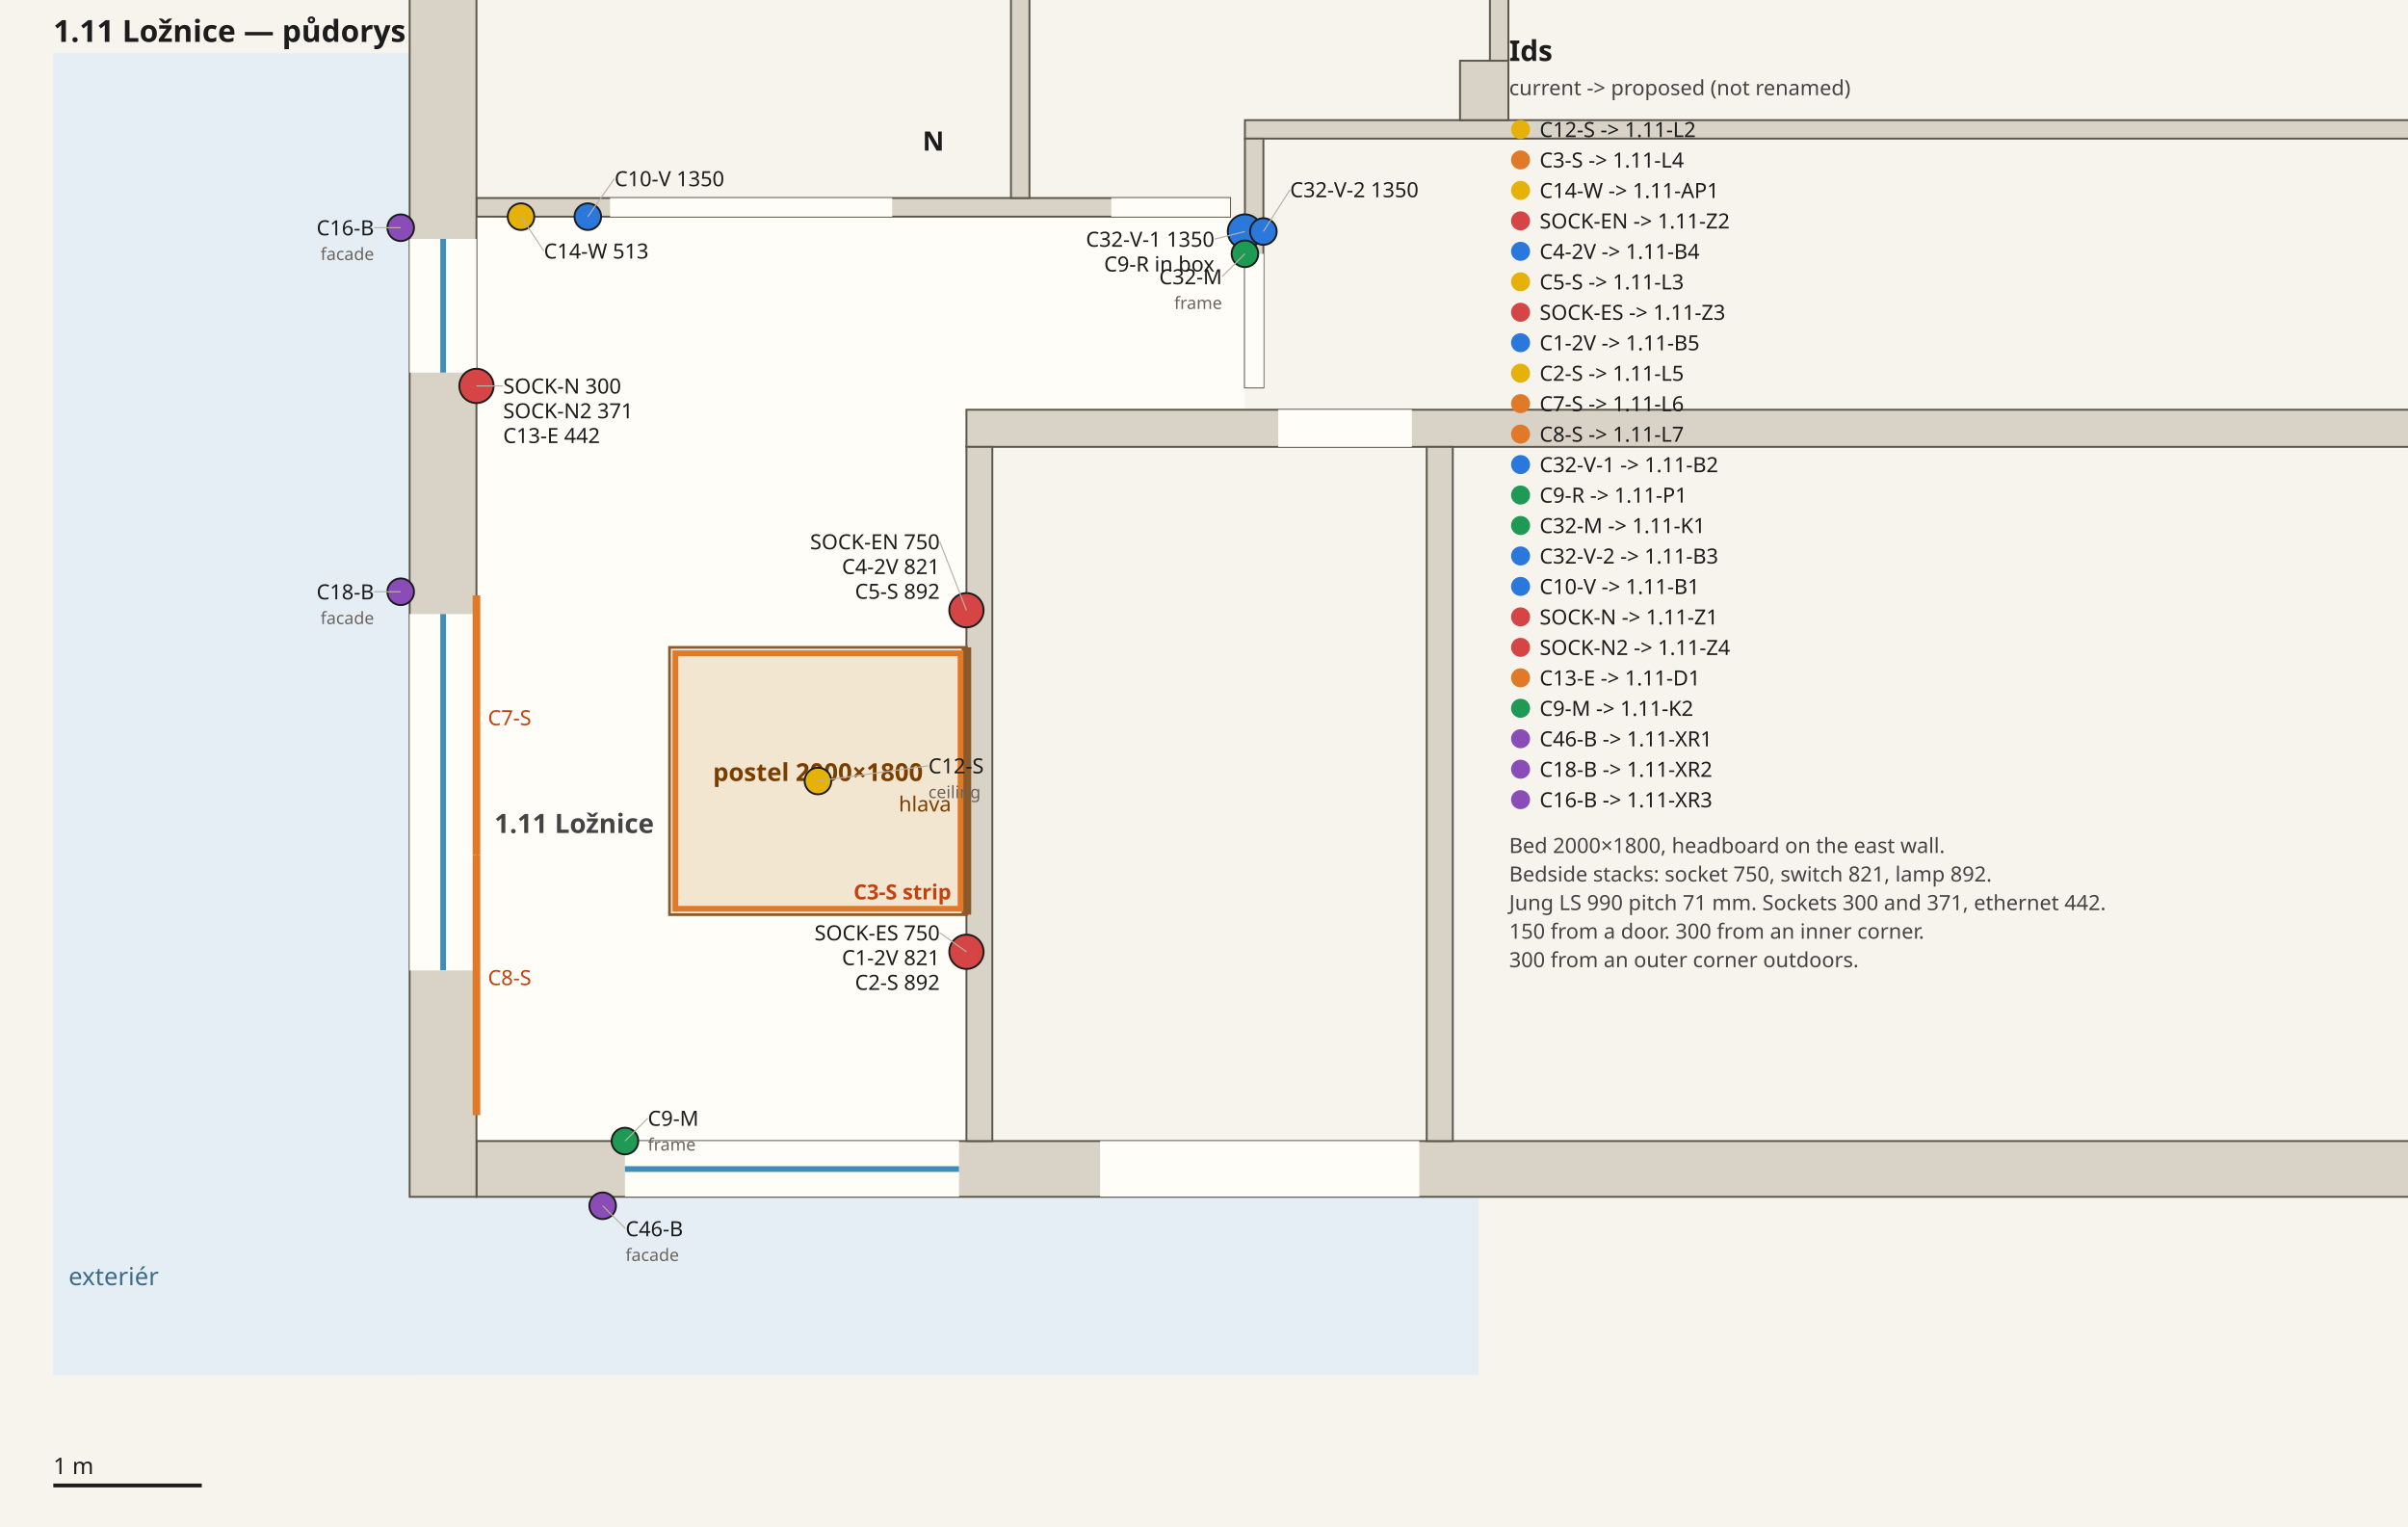
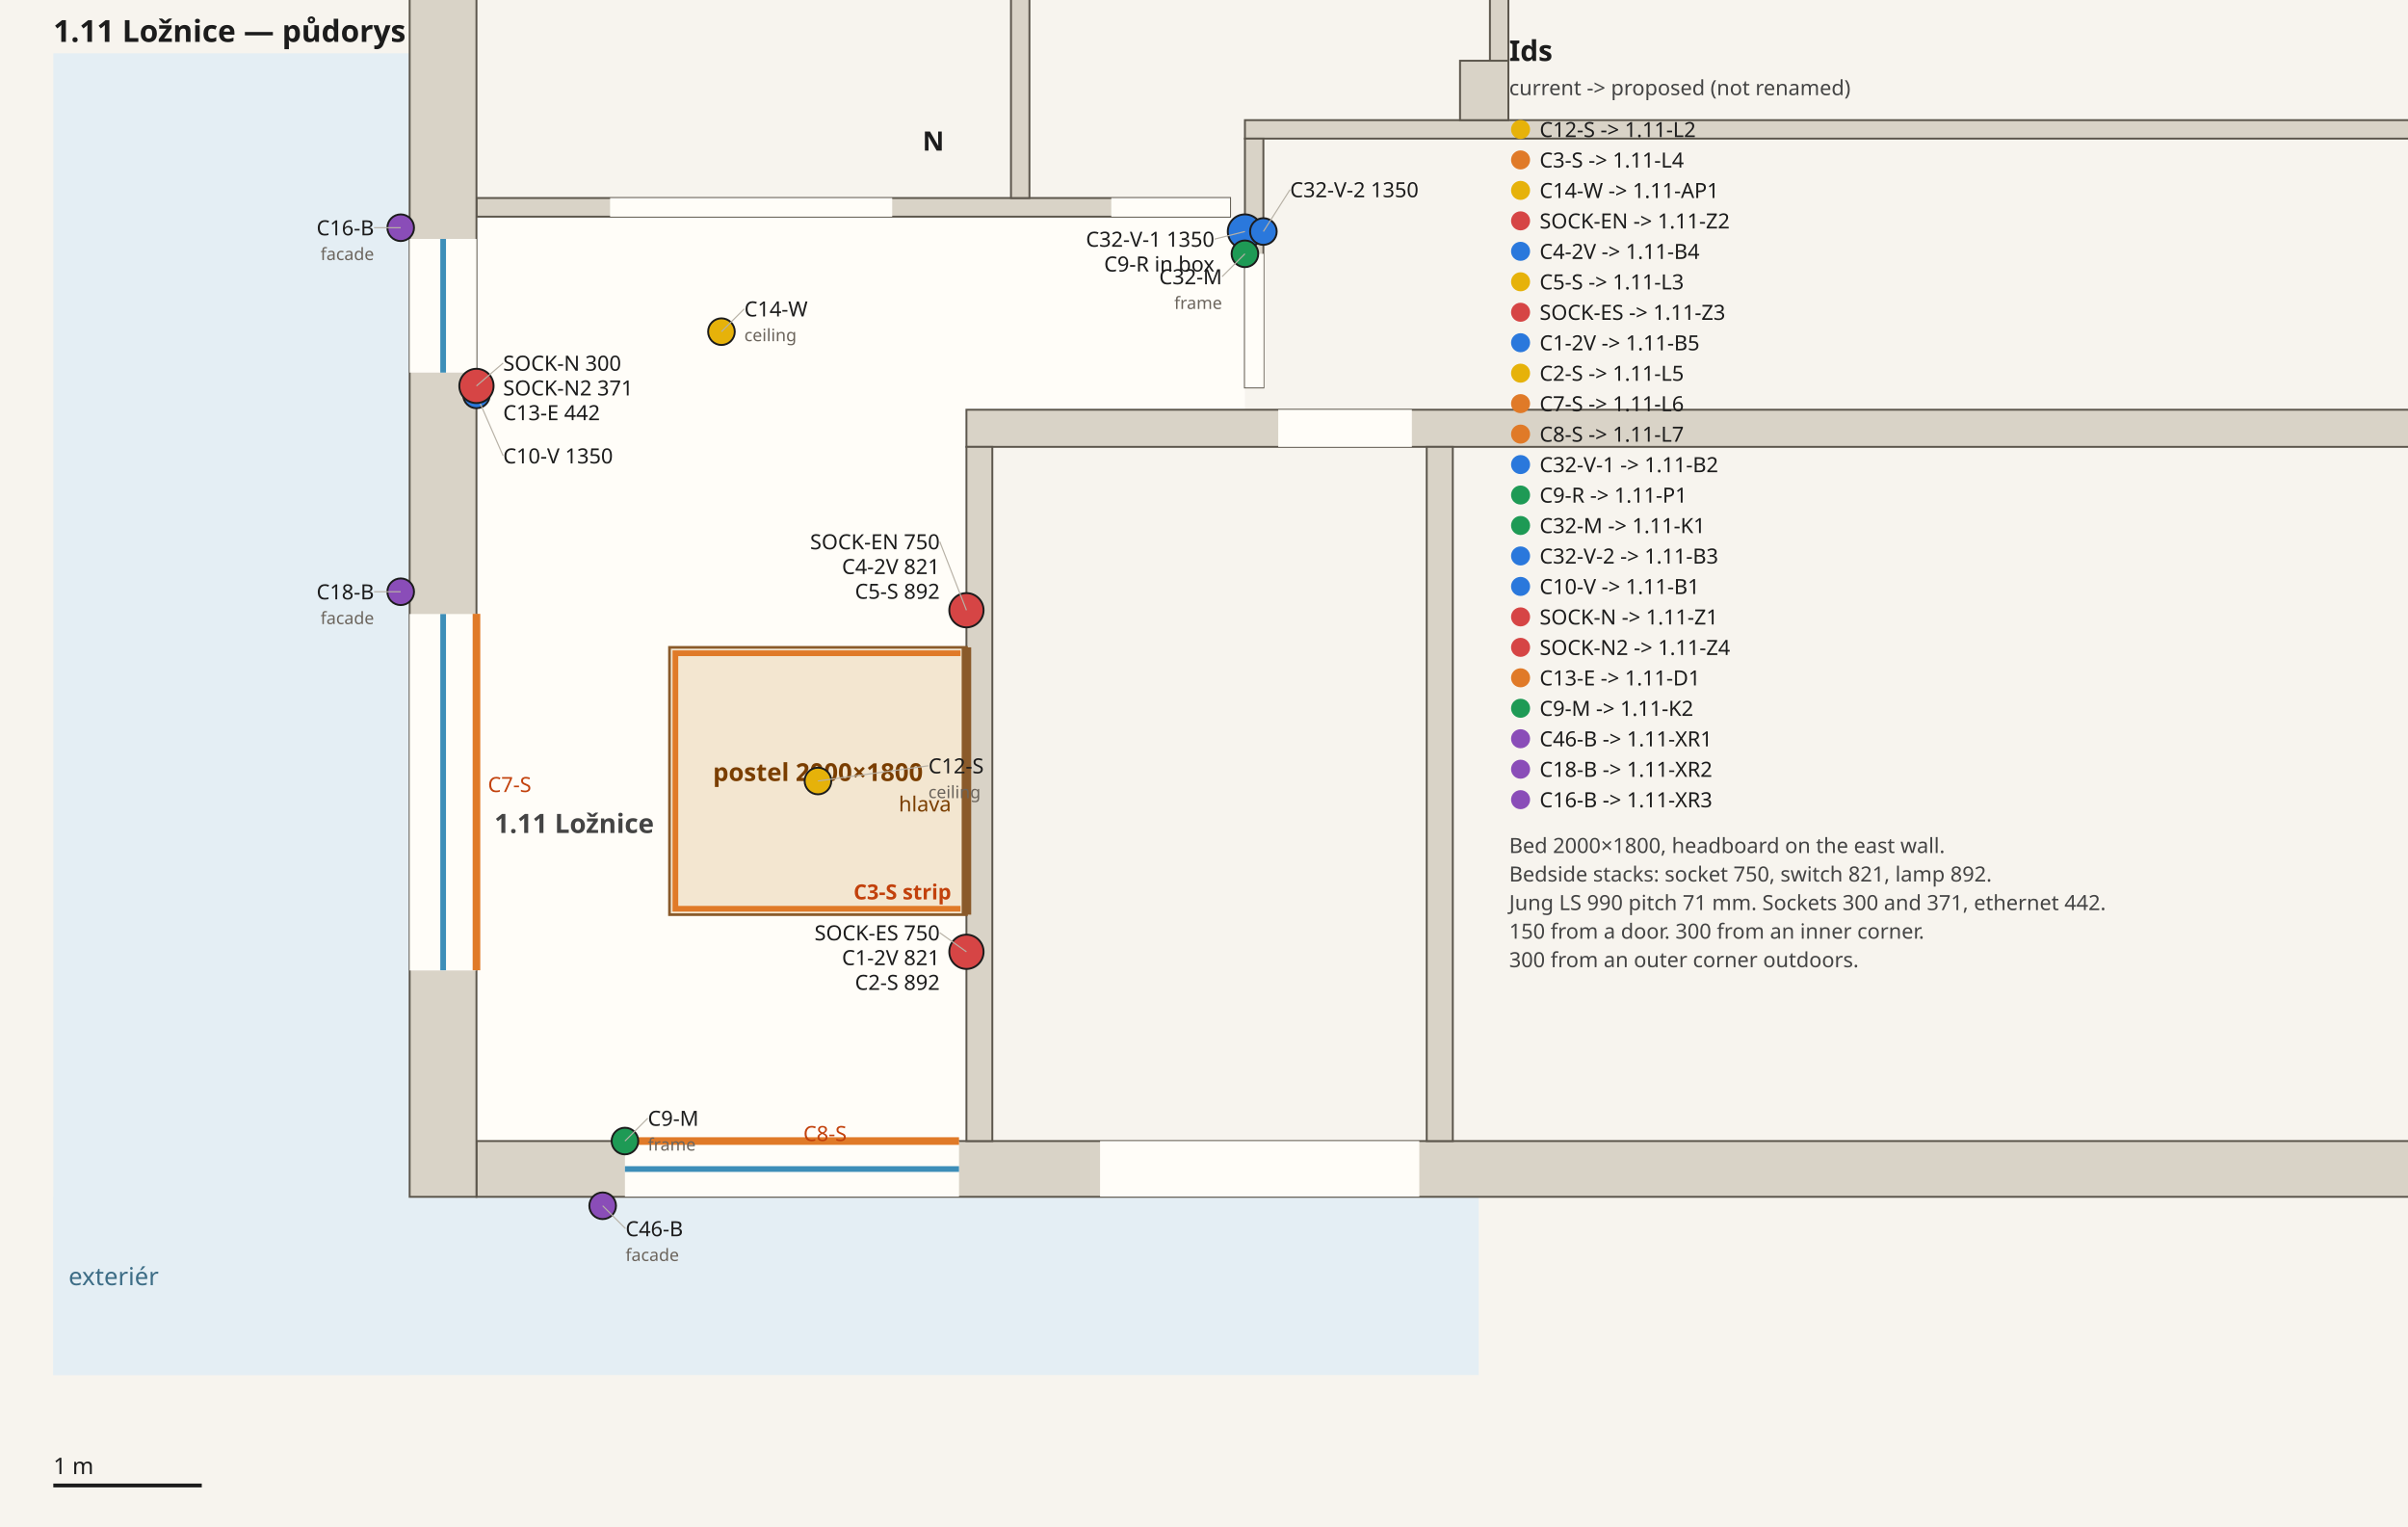
<svg xmlns="http://www.w3.org/2000/svg" width="1265" height="802" viewBox="0 0 1265 802" font-family="ui-sans-serif, sans-serif">
  <defs>
    <pattern id="gap" width="9" height="9" patternUnits="userSpaceOnUse" patternTransform="rotate(45)">
      <line x1="0" y1="0" x2="0" y2="9" stroke="#c4b49a" stroke-width="1.4" />
    </pattern>
    <pattern id="unfin" width="8" height="8" patternUnits="userSpaceOnUse" patternTransform="rotate(45)">
      <line x1="0" y1="0" x2="0" y2="8" stroke="#c47b2b" stroke-width="1.6" />
    </pattern>
  </defs>
  <rect width="1265" height="802" fill="#f7f4ee" />
  <rect x="28.0" y="28.0" width="187.2" height="694.2" fill="#e4eef4" />
  <rect x="28.0" y="628.6" width="748.8" height="93.6" fill="#e4eef4" />
  <text x="36" y="675" fill="#3d6d86" font-size="13">exteriér</text>
  <polygon points="250.3,599.3 507.7,599.3 507.7,215.2 654.0,215.2 654.0,113.8 250.3,113.8" fill="#fffdf8" stroke="none" />
  <polygon points="250.3,628.6 250.3,599.3 1580.2,599.3 1580.2,628.6" fill="#d9d3c7" stroke="#5c564c" stroke-width="1" />
  <polygon points="521.3,234.7 507.7,234.7 507.7,215.2 1584.1,215.2 1584.1,234.7" fill="#d9d3c7" stroke="#5c564c" stroke-width="1" />
  <polygon points="250.3,113.8 250.3,104.0 646.2,104.0 646.2,113.8" fill="#d9d3c7" stroke="#5c564c" stroke-width="1" />
  <polygon points="663.7,72.8 654.0,72.8 654.0,63.1 1324.8,63.1 1324.8,72.8" fill="#d9d3c7" stroke="#5c564c" stroke-width="1" />
  <polygon points="250.3,599.3 250.3,628.6 215.2,628.6 215.2,-100.7 250.3,-100.7" fill="#d9d3c7" stroke="#5c564c" stroke-width="1" />
  <polygon points="521.3,599.3 507.7,599.3 507.7,234.7 521.3,234.7" fill="#d9d3c7" stroke="#5c564c" stroke-width="1" />
  <polygon points="540.8,104.0 531.1,104.0 531.1,-100.7 540.8,-100.7" fill="#d9d3c7" stroke="#5c564c" stroke-width="1" />
  <polygon points="663.7,203.5 654.0,203.5 654.0,72.8 663.7,72.8" fill="#d9d3c7" stroke="#5c564c" stroke-width="1" />
  <polygon points="763.2,599.3 749.5,599.3 749.5,234.7 763.2,234.7" fill="#d9d3c7" stroke="#5c564c" stroke-width="1" />
  <polygon points="792.4,63.1 767.0,63.1 767.0,31.9 792.4,31.9" fill="#d9d3c7" stroke="#5c564c" stroke-width="1" />
  <polygon points="792.4,31.9 782.7,31.9 782.7,-100.7 792.4,-100.7" fill="#d9d3c7" stroke="#5c564c" stroke-width="1" />
  <rect x="215.2" y="322.5" width="35.1" height="187.2" fill="#fffdf8" stroke="none" />
  <line x1="232.8" y1="509.6" x2="232.8" y2="322.5" stroke="#3d8eb8" stroke-width="3" />
  <rect x="215.2" y="125.5" width="35.1" height="70.2" fill="#fffdf8" stroke="none" />
  <line x1="232.8" y1="195.7" x2="232.8" y2="125.5" stroke="#3d8eb8" stroke-width="3" />
  <rect x="320.5" y="104.0" width="148.2" height="9.8" fill="#fffdf8" stroke="none" />
  <rect x="328.3" y="599.3" width="175.5" height="29.2" fill="#fffdf8" stroke="none" />
  <line x1="328.3" y1="614.0" x2="503.8" y2="614.0" stroke="#3d8eb8" stroke-width="3" />
  <rect x="583.8" y="104.0" width="62.4" height="9.8" fill="#fffdf8" stroke="none" />
  <rect x="577.9" y="599.3" width="167.7" height="29.2" fill="#fffdf8" stroke="none" />
  <rect x="654.0" y="133.3" width="9.8" height="70.2" fill="#fffdf8" stroke="none" />
  <rect x="671.5" y="215.2" width="70.2" height="19.5" fill="#fffdf8" stroke="none" />
  <rect x="351.7" y="340.0" width="156.0" height="140.4" fill="#f3e6d0" stroke="#8a5a2a" stroke-width="1.4" />
  <line x1="507.7" y1="480.4" x2="507.7" y2="340.0" stroke="#8a5a2a" stroke-width="5" />
-   <rect x="354.8" y="343.1" width="149.8" height="134.2" fill="none" stroke="#e07a28" stroke-width="3" />
+   <polyline points="504.6,343.1 354.8,343.1 354.8,477.3 504.6,477.3" fill="none" stroke="#e07a28" stroke-width="3" />
  <text x="429.7" y="410.2" text-anchor="middle" fill="#7a3e00" font-size="13" font-weight="700">postel 2000×1800</text>
  <text x="499.7" y="426.2" text-anchor="end" fill="#7a3e00" font-size="11">hlava</text>
  <text x="499.7" y="472.4" text-anchor="end" fill="#c2410c" font-size="11" font-weight="600">C3-S strip</text>
-   <line x1="250.3" y1="449.2" x2="250.3" y2="312.7" stroke="#e07a28" stroke-width="4" />
-   <text x="256.3" y="380.9" font-size="11" fill="#c2410c">C7-S</text>
-   <line x1="250.3" y1="585.7" x2="250.3" y2="449.2" stroke="#e07a28" stroke-width="4" />
-   <text x="256.3" y="517.4" font-size="11" fill="#c2410c">C8-S</text>
+   <line x1="250.3" y1="509.6" x2="250.3" y2="322.4" stroke="#e07a28" stroke-width="4" />
+   <text x="256.3" y="416.0" font-size="11" fill="#c2410c">C7-S</text>
+   <line x1="328.3" y1="599.3" x2="503.8" y2="599.3" stroke="#e07a28" stroke-width="4" />
+   <text x="422.0" y="599.3" font-size="11" fill="#c2410c">C8-S</text>
  <text x="259.7" y="437.5" fill="#444" font-size="14" font-weight="600">1.11 Ložnice</text>
  <circle cx="429.7" cy="410.2" r="7" fill="#e6b20a" stroke="#1c1c1c" stroke-width="1" />
  <line x1="429.7" y1="410.2" x2="487.7" y2="402.2" stroke="#b7b1a6" stroke-width="0.6" />
  <text x="487.7" y="406.2" text-anchor="start" font-size="11" fill="#1c1c1c">C12-S</text>
  <text x="487.7" y="419.2" text-anchor="start" font-size="9" fill="#6b645c">ceiling</text>
-   <circle cx="273.7" cy="113.8" r="7" fill="#e6b20a" stroke="#1c1c1c" stroke-width="1" />
-   <line x1="273.7" y1="113.8" x2="285.7" y2="131.8" stroke="#b7b1a6" stroke-width="0.6" />
-   <text x="285.7" y="135.8" text-anchor="start" font-size="11" fill="#1c1c1c">C14-W 513</text>
+   <circle cx="379.0" cy="174.2" r="7" fill="#e6b20a" stroke="#1c1c1c" stroke-width="1" />
+   <line x1="379.0" y1="174.2" x2="391.0" y2="162.2" stroke="#b7b1a6" stroke-width="0.6" />
+   <text x="391.0" y="166.2" text-anchor="start" font-size="11" fill="#1c1c1c">C14-W</text>
+   <text x="391.0" y="179.2" text-anchor="start" font-size="9" fill="#6b645c">ceiling</text>
  <circle cx="507.7" cy="320.5" r="9" fill="#d64545" stroke="#1c1c1c" stroke-width="1" />
  <line x1="507.7" y1="320.5" x2="493.7" y2="284.5" stroke="#b7b1a6" stroke-width="0.6" />
  <text x="493.7" y="288.5" text-anchor="end" font-size="11" fill="#1c1c1c">SOCK-EN 750</text>
  <text x="493.7" y="301.5" text-anchor="end" font-size="11" fill="#1c1c1c">C4-2V 821</text>
  <text x="493.7" y="314.5" text-anchor="end" font-size="11" fill="#1c1c1c">C5-S 892</text>
  <circle cx="507.7" cy="499.9" r="9" fill="#d64545" stroke="#1c1c1c" stroke-width="1" />
  <line x1="507.7" y1="499.9" x2="493.7" y2="489.9" stroke="#b7b1a6" stroke-width="0.6" />
  <text x="493.7" y="493.9" text-anchor="end" font-size="11" fill="#1c1c1c">SOCK-ES 750</text>
  <text x="493.7" y="506.9" text-anchor="end" font-size="11" fill="#1c1c1c">C1-2V 821</text>
  <text x="493.7" y="519.9" text-anchor="end" font-size="11" fill="#1c1c1c">C2-S 892</text>
  <circle cx="654.0" cy="121.6" r="9" fill="#2a78dc" stroke="#1c1c1c" stroke-width="1" />
  <line x1="654.0" y1="121.6" x2="638.0" y2="125.6" stroke="#b7b1a6" stroke-width="0.6" />
  <text x="638.0" y="129.6" text-anchor="end" font-size="11" fill="#1c1c1c">C32-V-1 1350</text>
  <text x="638.0" y="142.6" text-anchor="end" font-size="11" fill="#1c1c1c">C9-R in box</text>
  <circle cx="654.0" cy="133.3" r="7" fill="#1e9a55" stroke="#1c1c1c" stroke-width="1" />
  <line x1="654.0" y1="133.3" x2="642.0" y2="145.3" stroke="#b7b1a6" stroke-width="0.6" />
  <text x="642.0" y="149.3" text-anchor="end" font-size="11" fill="#1c1c1c">C32-M</text>
  <text x="642.0" y="162.3" text-anchor="end" font-size="9" fill="#6b645c">frame</text>
  <circle cx="663.7" cy="121.6" r="7" fill="#2a78dc" stroke="#1c1c1c" stroke-width="1" />
  <line x1="663.7" y1="121.6" x2="677.7" y2="99.6" stroke="#b7b1a6" stroke-width="0.6" />
  <text x="677.7" y="103.6" text-anchor="start" font-size="11" fill="#1c1c1c">C32-V-2 1350</text>
-   <circle cx="308.8" cy="113.8" r="7" fill="#2a78dc" stroke="#1c1c1c" stroke-width="1" />
-   <line x1="308.8" y1="113.8" x2="322.8" y2="93.8" stroke="#b7b1a6" stroke-width="0.6" />
-   <text x="322.8" y="97.8" text-anchor="start" font-size="11" fill="#1c1c1c">C10-V 1350</text>
+   <circle cx="250.3" cy="207.4" r="7" fill="#2a78dc" stroke="#1c1c1c" stroke-width="1" />
+   <line x1="250.3" y1="207.4" x2="264.3" y2="239.4" stroke="#b7b1a6" stroke-width="0.6" />
+   <text x="264.3" y="243.4" text-anchor="start" font-size="11" fill="#1c1c1c">C10-V 1350</text>
  <circle cx="250.3" cy="202.7" r="9" fill="#d64545" stroke="#1c1c1c" stroke-width="1" />
-   <line x1="250.3" y1="202.7" x2="264.3" y2="202.7" stroke="#b7b1a6" stroke-width="0.6" />
-   <text x="264.3" y="206.7" text-anchor="start" font-size="11" fill="#1c1c1c">SOCK-N 300</text>
-   <text x="264.3" y="219.7" text-anchor="start" font-size="11" fill="#1c1c1c">SOCK-N2 371</text>
-   <text x="264.3" y="232.7" text-anchor="start" font-size="11" fill="#1c1c1c">C13-E 442</text>
+   <line x1="250.3" y1="202.7" x2="264.3" y2="190.7" stroke="#b7b1a6" stroke-width="0.6" />
+   <text x="264.3" y="194.7" text-anchor="start" font-size="11" fill="#1c1c1c">SOCK-N 300</text>
+   <text x="264.3" y="207.7" text-anchor="start" font-size="11" fill="#1c1c1c">SOCK-N2 371</text>
+   <text x="264.3" y="220.7" text-anchor="start" font-size="11" fill="#1c1c1c">C13-E 442</text>
  <circle cx="328.3" cy="599.3" r="7" fill="#1e9a55" stroke="#1c1c1c" stroke-width="1" />
  <line x1="328.3" y1="599.3" x2="340.3" y2="587.3" stroke="#b7b1a6" stroke-width="0.6" />
  <text x="340.3" y="591.3" text-anchor="start" font-size="11" fill="#1c1c1c">C9-M</text>
  <text x="340.3" y="604.3" text-anchor="start" font-size="9" fill="#6b645c">frame</text>
  <circle cx="316.6" cy="633.3" r="7" fill="#8a4db8" stroke="#1c1c1c" stroke-width="1" />
  <line x1="316.6" y1="633.3" x2="328.6" y2="645.3" stroke="#b7b1a6" stroke-width="0.6" />
  <text x="328.6" y="649.3" text-anchor="start" font-size="11" fill="#1c1c1c">C46-B</text>
  <text x="328.6" y="662.3" text-anchor="start" font-size="9" fill="#6b645c">facade</text>
  <circle cx="210.5" cy="310.8" r="7" fill="#8a4db8" stroke="#1c1c1c" stroke-width="1" />
  <line x1="210.5" y1="310.8" x2="196.5" y2="310.8" stroke="#b7b1a6" stroke-width="0.6" />
  <text x="196.5" y="314.8" text-anchor="end" font-size="11" fill="#1c1c1c">C18-B</text>
  <text x="196.5" y="327.8" text-anchor="end" font-size="9" fill="#6b645c">facade</text>
  <circle cx="210.5" cy="119.6" r="7" fill="#8a4db8" stroke="#1c1c1c" stroke-width="1" />
  <line x1="210.5" y1="119.6" x2="196.5" y2="119.6" stroke="#b7b1a6" stroke-width="0.6" />
  <text x="196.5" y="123.6" text-anchor="end" font-size="11" fill="#1c1c1c">C16-B</text>
  <text x="196.5" y="136.6" text-anchor="end" font-size="9" fill="#6b645c">facade</text>
  <line x1="28.0" y1="780.2" x2="106.0" y2="780.2" stroke="#1c1c1c" stroke-width="2" />
  <text x="28.0" y="774.2" font-size="12" fill="#1c1c1c">1 m</text>
  <text x="496.0" y="79.1" text-anchor="end" font-size="14" font-weight="700" fill="#1c1c1c">N</text>
  <text x="792.8" y="32" font-size="15" font-weight="700" fill="#1c1c1c">Ids</text>
  <text x="792.8" y="50" font-size="11" fill="#444">current  -&gt;  proposed (not renamed)</text>
  <circle cx="798.8" cy="68" r="5" fill="#e6b20a" />
  <text x="808.8" y="72" font-size="11" fill="#1c1c1c">C12-S  -&gt;  1.11-L2</text>
  <circle cx="798.8" cy="84" r="5" fill="#e07a28" />
  <text x="808.8" y="88" font-size="11" fill="#1c1c1c">C3-S  -&gt;  1.11-L4</text>
  <circle cx="798.8" cy="100" r="5" fill="#e6b20a" />
  <text x="808.8" y="104" font-size="11" fill="#1c1c1c">C14-W  -&gt;  1.11-AP1</text>
  <circle cx="798.8" cy="116" r="5" fill="#d64545" />
  <text x="808.8" y="120" font-size="11" fill="#1c1c1c">SOCK-EN  -&gt;  1.11-Z2</text>
  <circle cx="798.8" cy="132" r="5" fill="#2a78dc" />
  <text x="808.8" y="136" font-size="11" fill="#1c1c1c">C4-2V  -&gt;  1.11-B4</text>
  <circle cx="798.8" cy="148" r="5" fill="#e6b20a" />
  <text x="808.8" y="152" font-size="11" fill="#1c1c1c">C5-S  -&gt;  1.11-L3</text>
  <circle cx="798.8" cy="164" r="5" fill="#d64545" />
  <text x="808.8" y="168" font-size="11" fill="#1c1c1c">SOCK-ES  -&gt;  1.11-Z3</text>
  <circle cx="798.8" cy="180" r="5" fill="#2a78dc" />
  <text x="808.8" y="184" font-size="11" fill="#1c1c1c">C1-2V  -&gt;  1.11-B5</text>
  <circle cx="798.8" cy="196" r="5" fill="#e6b20a" />
  <text x="808.8" y="200" font-size="11" fill="#1c1c1c">C2-S  -&gt;  1.11-L5</text>
  <circle cx="798.8" cy="212" r="5" fill="#e07a28" />
  <text x="808.8" y="216" font-size="11" fill="#1c1c1c">C7-S  -&gt;  1.11-L6</text>
  <circle cx="798.8" cy="228" r="5" fill="#e07a28" />
  <text x="808.8" y="232" font-size="11" fill="#1c1c1c">C8-S  -&gt;  1.11-L7</text>
  <circle cx="798.8" cy="244" r="5" fill="#2a78dc" />
  <text x="808.8" y="248" font-size="11" fill="#1c1c1c">C32-V-1  -&gt;  1.11-B2</text>
  <circle cx="798.8" cy="260" r="5" fill="#1e9a55" />
  <text x="808.8" y="264" font-size="11" fill="#1c1c1c">C9-R  -&gt;  1.11-P1</text>
  <circle cx="798.8" cy="276" r="5" fill="#1e9a55" />
  <text x="808.8" y="280" font-size="11" fill="#1c1c1c">C32-M  -&gt;  1.11-K1</text>
  <circle cx="798.8" cy="292" r="5" fill="#2a78dc" />
  <text x="808.8" y="296" font-size="11" fill="#1c1c1c">C32-V-2  -&gt;  1.11-B3</text>
  <circle cx="798.8" cy="308" r="5" fill="#2a78dc" />
  <text x="808.8" y="312" font-size="11" fill="#1c1c1c">C10-V  -&gt;  1.11-B1</text>
  <circle cx="798.8" cy="324" r="5" fill="#d64545" />
  <text x="808.8" y="328" font-size="11" fill="#1c1c1c">SOCK-N  -&gt;  1.11-Z1</text>
  <circle cx="798.8" cy="340" r="5" fill="#d64545" />
  <text x="808.8" y="344" font-size="11" fill="#1c1c1c">SOCK-N2  -&gt;  1.11-Z4</text>
  <circle cx="798.8" cy="356" r="5" fill="#e07a28" />
  <text x="808.8" y="360" font-size="11" fill="#1c1c1c">C13-E  -&gt;  1.11-D1</text>
  <circle cx="798.8" cy="372" r="5" fill="#1e9a55" />
  <text x="808.8" y="376" font-size="11" fill="#1c1c1c">C9-M  -&gt;  1.11-K2</text>
  <circle cx="798.8" cy="388" r="5" fill="#8a4db8" />
  <text x="808.8" y="392" font-size="11" fill="#1c1c1c">C46-B  -&gt;  1.11-XR1</text>
  <circle cx="798.8" cy="404" r="5" fill="#8a4db8" />
  <text x="808.8" y="408" font-size="11" fill="#1c1c1c">C18-B  -&gt;  1.11-XR2</text>
  <circle cx="798.8" cy="420" r="5" fill="#8a4db8" />
  <text x="808.8" y="424" font-size="11" fill="#1c1c1c">C16-B  -&gt;  1.11-XR3</text>
  <text x="792.8" y="448" font-size="11" fill="#444">Bed 2000×1800, headboard on the east wall.</text>
  <text x="792.8" y="463" font-size="11" fill="#444">Bedside stacks: socket 750, switch 821, lamp 892.</text>
  <text x="792.8" y="478" font-size="11" fill="#444">Jung LS 990 pitch 71 mm. Sockets 300 and 371, ethernet 442.</text>
  <text x="792.8" y="493" font-size="11" fill="#444">150 from a door. 300 from an inner corner.</text>
  <text x="792.8" y="508" font-size="11" fill="#444">300 from an outer corner outdoors.</text>
  <text x="28.0" y="22" font-size="16" font-weight="700" fill="#1c1c1c">1.11 Ložnice — půdorys</text>
</svg>
